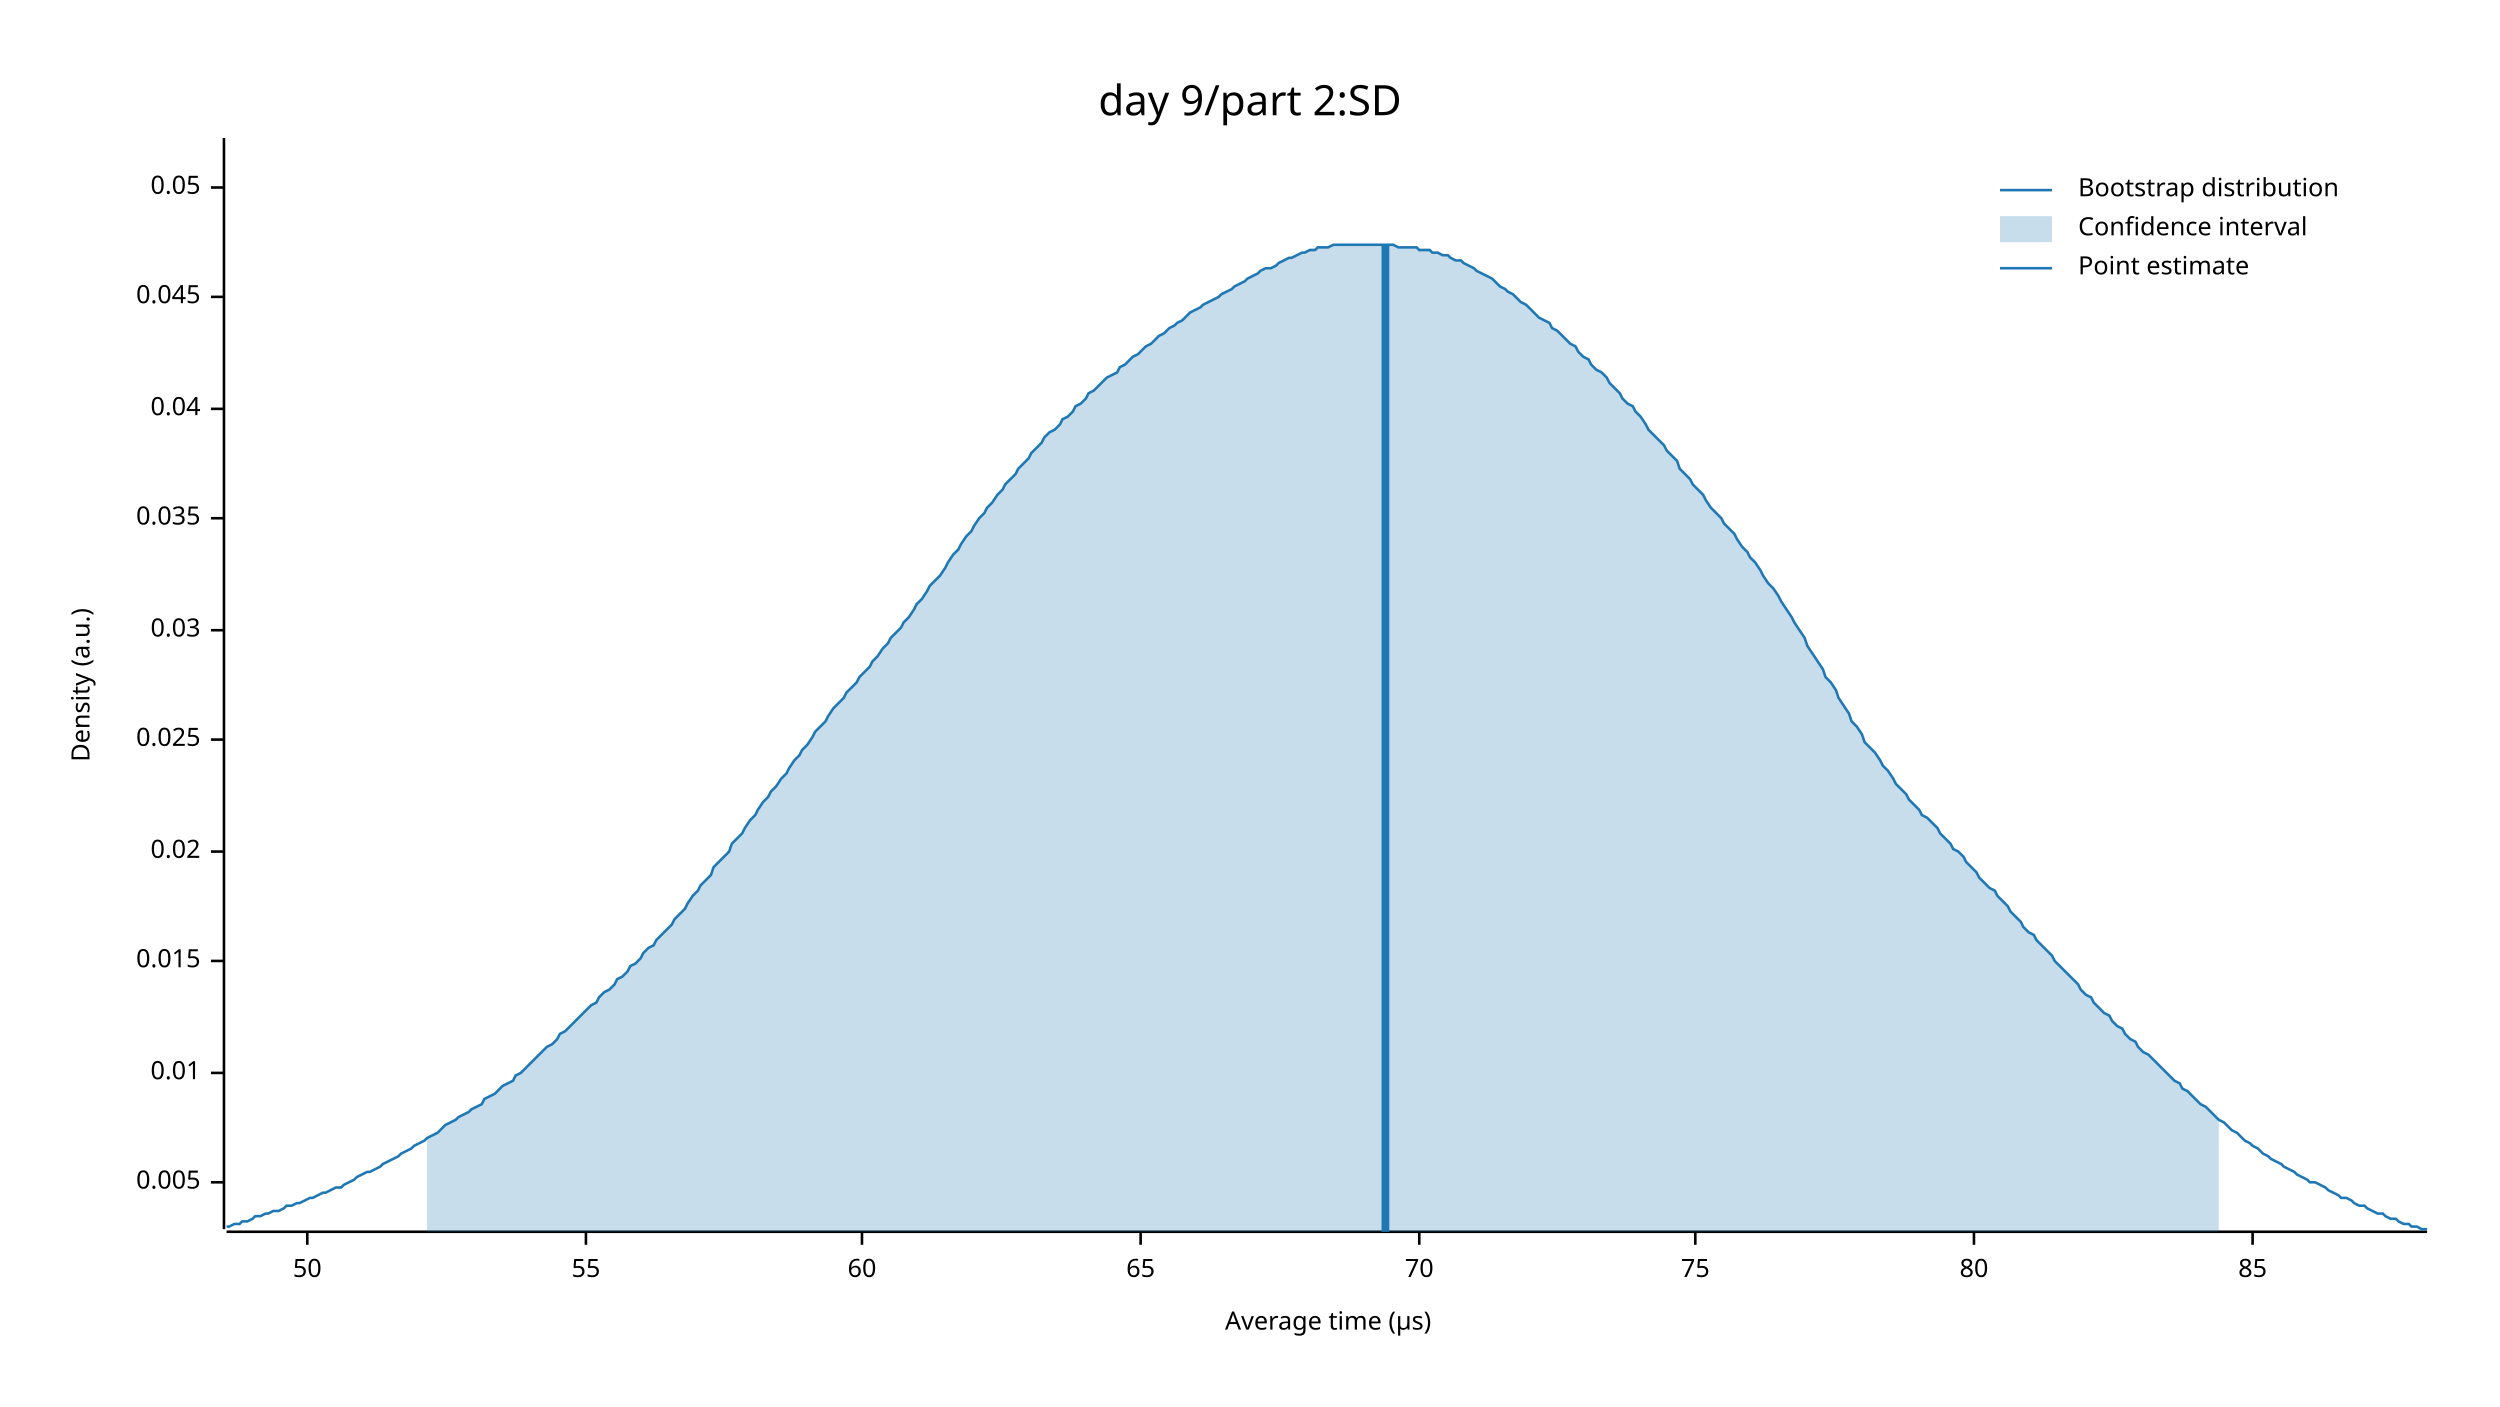
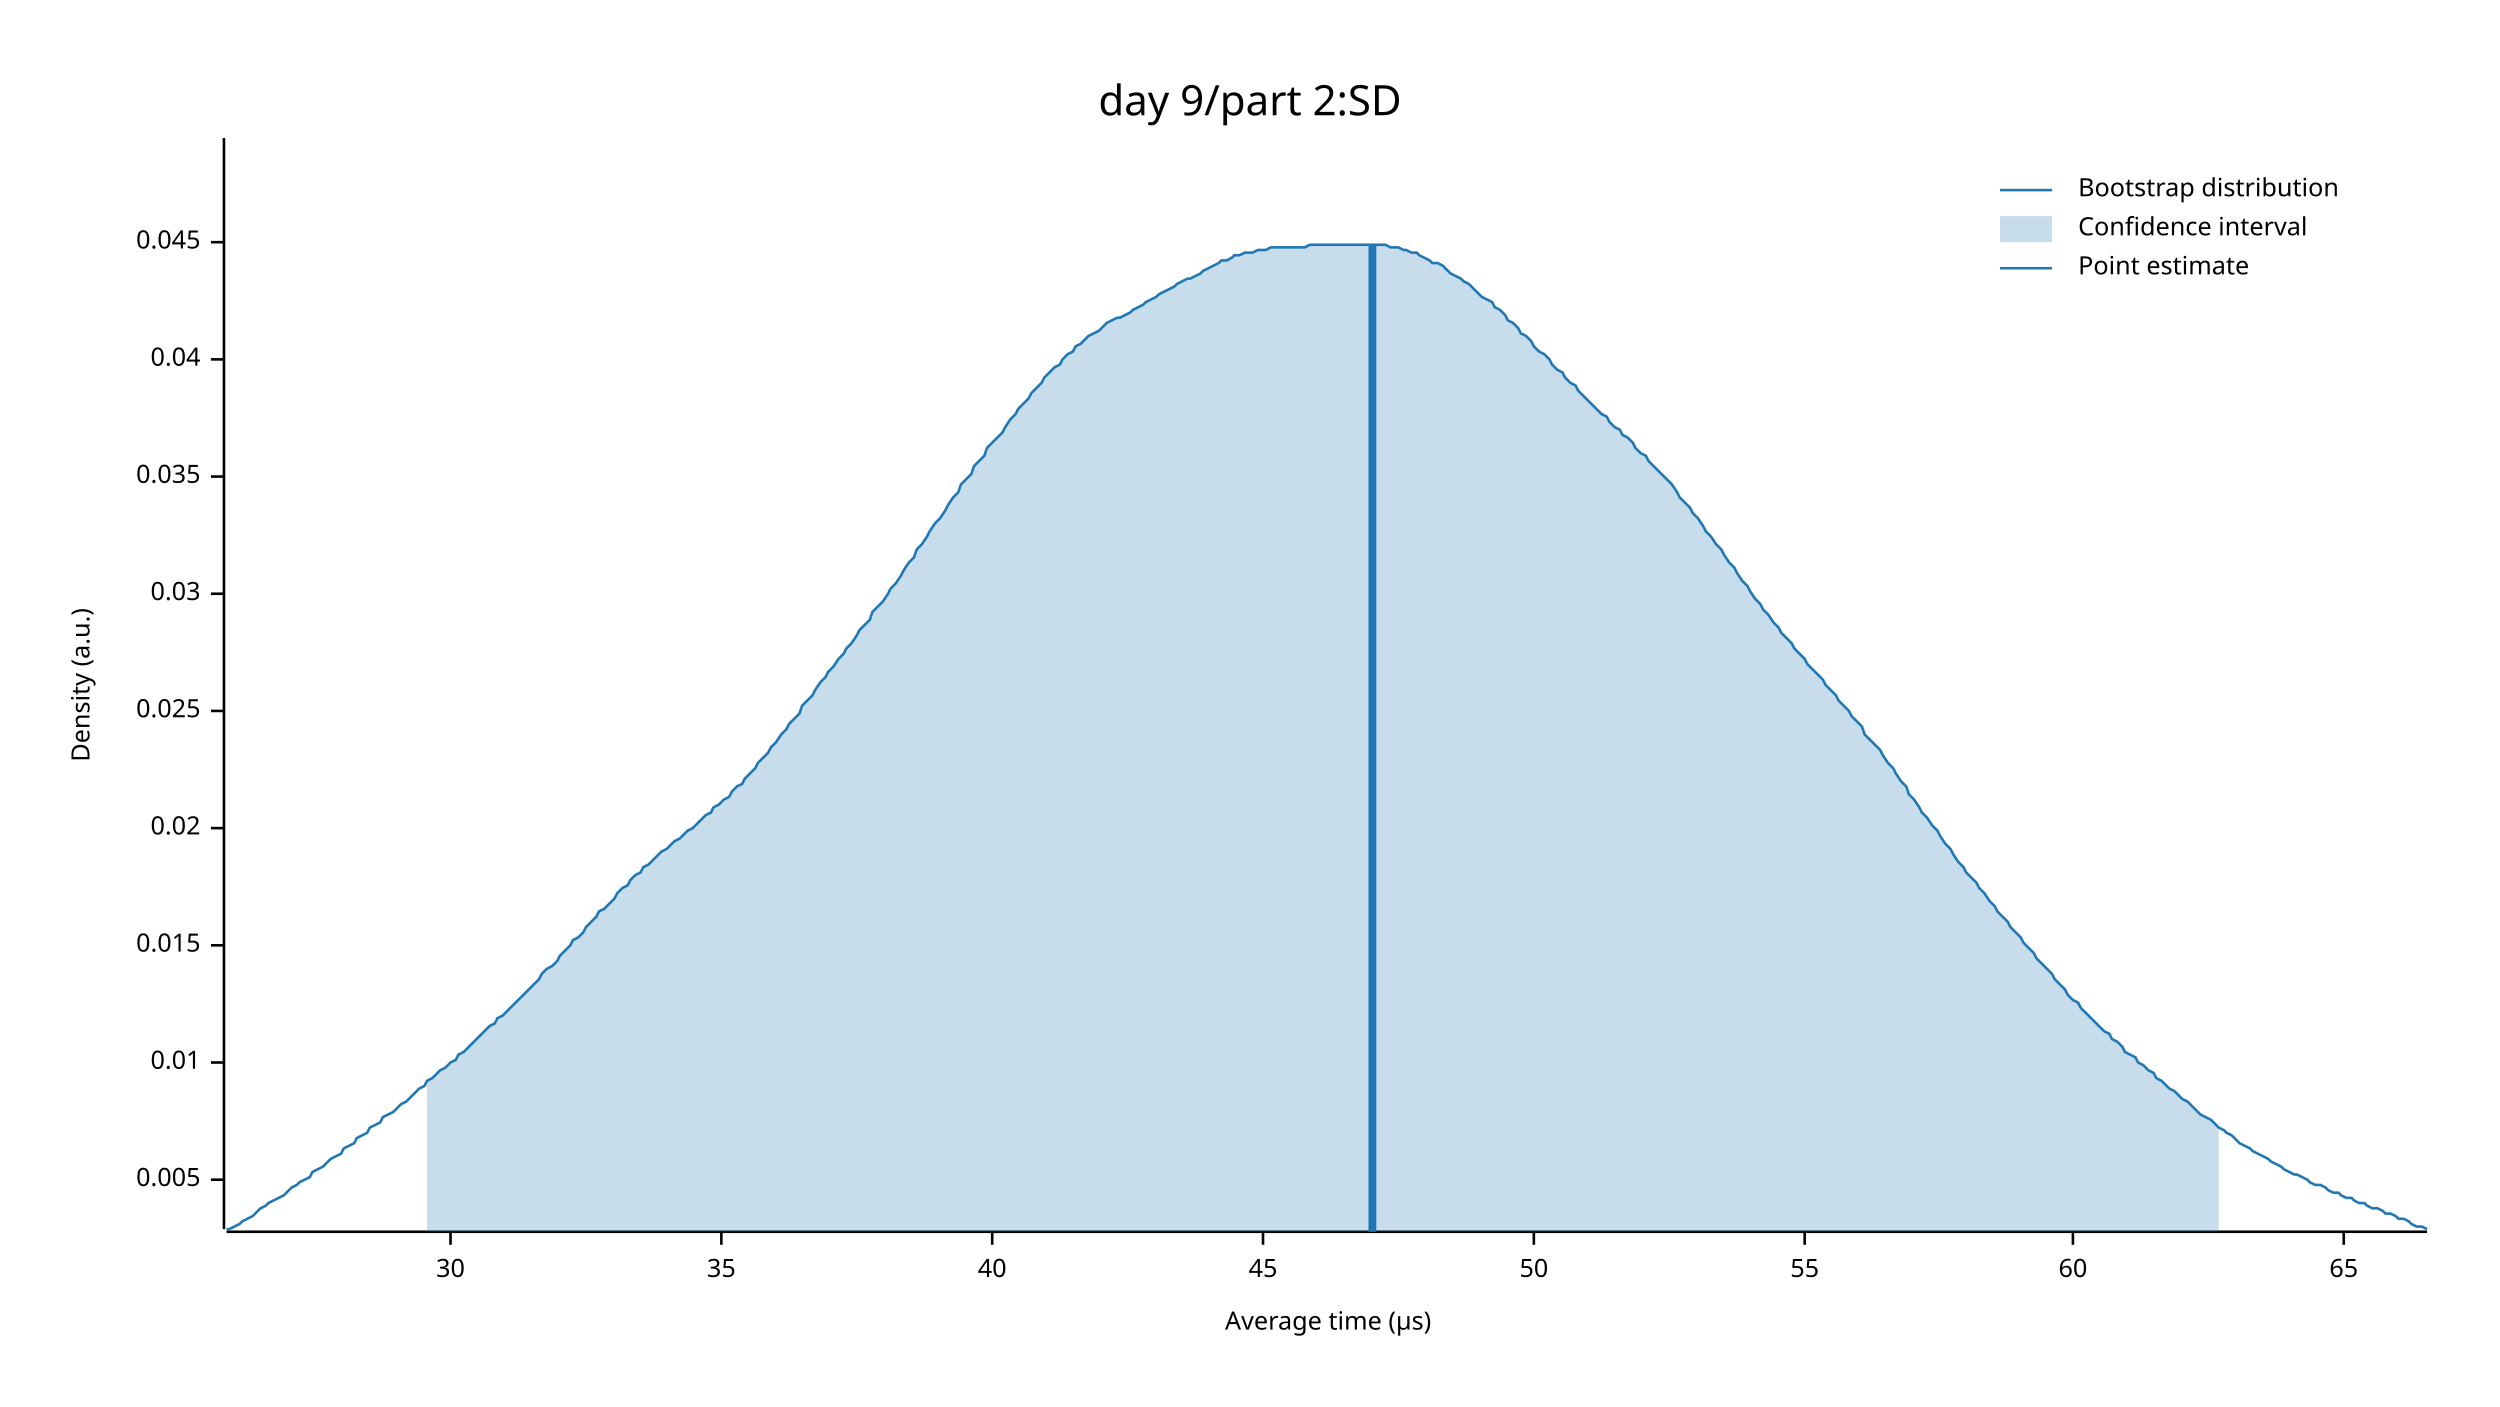
<svg xmlns="http://www.w3.org/2000/svg" width="960" height="540" viewBox="0 0 960 540">
  <text x="480" y="32" dy="0.76em" text-anchor="middle" font-family="sans-serif" font-size="16.129" opacity="1" fill="#000000">
day 9/part 2:SD
</text>
  <text x="27" y="263" dy="0.76em" text-anchor="middle" font-family="sans-serif" font-size="9.677" opacity="1" fill="#000000" transform="rotate(270, 27, 263)">
Density (a.u.)
</text>
  <text x="510" y="513" dy="-0.5ex" text-anchor="middle" font-family="sans-serif" font-size="9.677" opacity="1" fill="#000000">
Average time (µs)
</text>
  <polyline fill="none" opacity="1" stroke="#000000" stroke-width="1" points="86,53 86,472 " />
-   <text x="77" y="454" dy="0.5ex" text-anchor="end" font-family="sans-serif" font-size="9.677" opacity="1" fill="#000000">
+   <text x="77" y="453" dy="0.5ex" text-anchor="end" font-family="sans-serif" font-size="9.677" opacity="1" fill="#000000">
0.005
</text>
-   <polyline fill="none" opacity="1" stroke="#000000" stroke-width="1" points="81,454 86,454 " />
-   <text x="77" y="412" dy="0.5ex" text-anchor="end" font-family="sans-serif" font-size="9.677" opacity="1" fill="#000000">
+   <polyline fill="none" opacity="1" stroke="#000000" stroke-width="1" points="81,453 86,453 " />
+   <text x="77" y="408" dy="0.5ex" text-anchor="end" font-family="sans-serif" font-size="9.677" opacity="1" fill="#000000">
0.01
</text>
-   <polyline fill="none" opacity="1" stroke="#000000" stroke-width="1" points="81,412 86,412 " />
-   <text x="77" y="369" dy="0.5ex" text-anchor="end" font-family="sans-serif" font-size="9.677" opacity="1" fill="#000000">
+   <polyline fill="none" opacity="1" stroke="#000000" stroke-width="1" points="81,408 86,408 " />
+   <text x="77" y="363" dy="0.5ex" text-anchor="end" font-family="sans-serif" font-size="9.677" opacity="1" fill="#000000">
0.015
</text>
-   <polyline fill="none" opacity="1" stroke="#000000" stroke-width="1" points="81,369 86,369 " />
-   <text x="77" y="327" dy="0.5ex" text-anchor="end" font-family="sans-serif" font-size="9.677" opacity="1" fill="#000000">
+   <polyline fill="none" opacity="1" stroke="#000000" stroke-width="1" points="81,363 86,363 " />
+   <text x="77" y="318" dy="0.5ex" text-anchor="end" font-family="sans-serif" font-size="9.677" opacity="1" fill="#000000">
0.02
</text>
-   <polyline fill="none" opacity="1" stroke="#000000" stroke-width="1" points="81,327 86,327 " />
-   <text x="77" y="284" dy="0.5ex" text-anchor="end" font-family="sans-serif" font-size="9.677" opacity="1" fill="#000000">
+   <polyline fill="none" opacity="1" stroke="#000000" stroke-width="1" points="81,318 86,318 " />
+   <text x="77" y="273" dy="0.5ex" text-anchor="end" font-family="sans-serif" font-size="9.677" opacity="1" fill="#000000">
0.025
</text>
-   <polyline fill="none" opacity="1" stroke="#000000" stroke-width="1" points="81,284 86,284 " />
-   <text x="77" y="242" dy="0.5ex" text-anchor="end" font-family="sans-serif" font-size="9.677" opacity="1" fill="#000000">
+   <polyline fill="none" opacity="1" stroke="#000000" stroke-width="1" points="81,273 86,273 " />
+   <text x="77" y="228" dy="0.5ex" text-anchor="end" font-family="sans-serif" font-size="9.677" opacity="1" fill="#000000">
0.03
</text>
-   <polyline fill="none" opacity="1" stroke="#000000" stroke-width="1" points="81,242 86,242 " />
-   <text x="77" y="199" dy="0.5ex" text-anchor="end" font-family="sans-serif" font-size="9.677" opacity="1" fill="#000000">
+   <polyline fill="none" opacity="1" stroke="#000000" stroke-width="1" points="81,228 86,228 " />
+   <text x="77" y="183" dy="0.5ex" text-anchor="end" font-family="sans-serif" font-size="9.677" opacity="1" fill="#000000">
0.035
</text>
-   <polyline fill="none" opacity="1" stroke="#000000" stroke-width="1" points="81,199 86,199 " />
-   <text x="77" y="157" dy="0.5ex" text-anchor="end" font-family="sans-serif" font-size="9.677" opacity="1" fill="#000000">
+   <polyline fill="none" opacity="1" stroke="#000000" stroke-width="1" points="81,183 86,183 " />
+   <text x="77" y="138" dy="0.5ex" text-anchor="end" font-family="sans-serif" font-size="9.677" opacity="1" fill="#000000">
0.04
</text>
-   <polyline fill="none" opacity="1" stroke="#000000" stroke-width="1" points="81,157 86,157 " />
-   <text x="77" y="114" dy="0.5ex" text-anchor="end" font-family="sans-serif" font-size="9.677" opacity="1" fill="#000000">
+   <polyline fill="none" opacity="1" stroke="#000000" stroke-width="1" points="81,138 86,138 " />
+   <text x="77" y="93" dy="0.5ex" text-anchor="end" font-family="sans-serif" font-size="9.677" opacity="1" fill="#000000">
0.045
</text>
-   <polyline fill="none" opacity="1" stroke="#000000" stroke-width="1" points="81,114 86,114 " />
-   <text x="77" y="72" dy="0.5ex" text-anchor="end" font-family="sans-serif" font-size="9.677" opacity="1" fill="#000000">
- 0.05
+   <polyline fill="none" opacity="1" stroke="#000000" stroke-width="1" points="81,93 86,93 " />
+   <polyline fill="none" opacity="1" stroke="#000000" stroke-width="1" points="87,473 932,473 " />
+   <text x="173" y="483" dy="0.76em" text-anchor="middle" font-family="sans-serif" font-size="9.677" opacity="1" fill="#000000">
+ 30
</text>
-   <polyline fill="none" opacity="1" stroke="#000000" stroke-width="1" points="81,72 86,72 " />
-   <polyline fill="none" opacity="1" stroke="#000000" stroke-width="1" points="87,473 932,473 " />
-   <text x="118" y="483" dy="0.76em" text-anchor="middle" font-family="sans-serif" font-size="9.677" opacity="1" fill="#000000">
+   <polyline fill="none" opacity="1" stroke="#000000" stroke-width="1" points="173,473 173,478 " />
+   <text x="277" y="483" dy="0.76em" text-anchor="middle" font-family="sans-serif" font-size="9.677" opacity="1" fill="#000000">
+ 35
+ </text>
+   <polyline fill="none" opacity="1" stroke="#000000" stroke-width="1" points="277,473 277,478 " />
+   <text x="381" y="483" dy="0.76em" text-anchor="middle" font-family="sans-serif" font-size="9.677" opacity="1" fill="#000000">
+ 40
+ </text>
+   <polyline fill="none" opacity="1" stroke="#000000" stroke-width="1" points="381,473 381,478 " />
+   <text x="485" y="483" dy="0.76em" text-anchor="middle" font-family="sans-serif" font-size="9.677" opacity="1" fill="#000000">
+ 45
+ </text>
+   <polyline fill="none" opacity="1" stroke="#000000" stroke-width="1" points="485,473 485,478 " />
+   <text x="589" y="483" dy="0.76em" text-anchor="middle" font-family="sans-serif" font-size="9.677" opacity="1" fill="#000000">
50
</text>
-   <polyline fill="none" opacity="1" stroke="#000000" stroke-width="1" points="118,473 118,478 " />
-   <text x="225" y="483" dy="0.76em" text-anchor="middle" font-family="sans-serif" font-size="9.677" opacity="1" fill="#000000">
+   <polyline fill="none" opacity="1" stroke="#000000" stroke-width="1" points="589,473 589,478 " />
+   <text x="693" y="483" dy="0.76em" text-anchor="middle" font-family="sans-serif" font-size="9.677" opacity="1" fill="#000000">
55
</text>
-   <polyline fill="none" opacity="1" stroke="#000000" stroke-width="1" points="225,473 225,478 " />
-   <text x="331" y="483" dy="0.76em" text-anchor="middle" font-family="sans-serif" font-size="9.677" opacity="1" fill="#000000">
+   <polyline fill="none" opacity="1" stroke="#000000" stroke-width="1" points="693,473 693,478 " />
+   <text x="796" y="483" dy="0.76em" text-anchor="middle" font-family="sans-serif" font-size="9.677" opacity="1" fill="#000000">
60
</text>
-   <polyline fill="none" opacity="1" stroke="#000000" stroke-width="1" points="331,473 331,478 " />
-   <text x="438" y="483" dy="0.76em" text-anchor="middle" font-family="sans-serif" font-size="9.677" opacity="1" fill="#000000">
+   <polyline fill="none" opacity="1" stroke="#000000" stroke-width="1" points="796,473 796,478 " />
+   <text x="900" y="483" dy="0.76em" text-anchor="middle" font-family="sans-serif" font-size="9.677" opacity="1" fill="#000000">
65
</text>
-   <polyline fill="none" opacity="1" stroke="#000000" stroke-width="1" points="438,473 438,478 " />
-   <text x="545" y="483" dy="0.76em" text-anchor="middle" font-family="sans-serif" font-size="9.677" opacity="1" fill="#000000">
- 70
- </text>
-   <polyline fill="none" opacity="1" stroke="#000000" stroke-width="1" points="545,473 545,478 " />
-   <text x="651" y="483" dy="0.76em" text-anchor="middle" font-family="sans-serif" font-size="9.677" opacity="1" fill="#000000">
- 75
- </text>
-   <polyline fill="none" opacity="1" stroke="#000000" stroke-width="1" points="651,473 651,478 " />
-   <text x="758" y="483" dy="0.76em" text-anchor="middle" font-family="sans-serif" font-size="9.677" opacity="1" fill="#000000">
- 80
- </text>
-   <polyline fill="none" opacity="1" stroke="#000000" stroke-width="1" points="758,473 758,478 " />
-   <text x="865" y="483" dy="0.76em" text-anchor="middle" font-family="sans-serif" font-size="9.677" opacity="1" fill="#000000">
- 85
- </text>
-   <polyline fill="none" opacity="1" stroke="#000000" stroke-width="1" points="865,473 865,478 " />
-   <polyline fill="none" opacity="1" stroke="#1F78B4" stroke-width="1" points="87,471 88,471 90,470 92,470 93,469 95,469 97,468 98,467 100,467 102,466 103,466 105,465 107,465 109,464 110,463 112,463 114,462 115,462 117,461 119,460 120,460 122,459 124,458 125,458 127,457 129,456 131,456 132,455 134,454 136,453 137,452 139,451 141,450 142,450 144,449 146,448 147,447 149,446 151,445 153,444 154,443 156,442 158,441 159,440 161,439 163,438 164,437 166,436 168,435 169,434 171,432 173,431 175,430 176,429 178,428 180,427 181,426 183,425 185,424 186,422 188,421 190,420 191,419 193,417 195,416 197,415 198,413 200,412 202,410 203,409 205,407 207,405 208,404 210,402 212,401 214,399 215,397 217,396 219,394 220,393 222,391 224,389 225,388 227,386 229,385 230,383 232,381 234,380 236,378 237,376 239,375 241,373 242,371 244,370 246,368 247,366 249,364 251,363 252,361 254,359 256,357 258,355 259,353 261,351 263,349 264,347 266,344 268,342 269,340 271,338 273,336 274,333 276,331 278,329 280,327 281,324 283,322 285,320 286,318 288,315 290,313 291,311 293,308 295,306 296,304 298,302 300,299 302,297 303,295 305,292 307,290 308,288 310,286 312,283 313,281 315,279 317,277 318,275 320,272 322,270 324,268 325,266 327,264 329,262 330,260 332,258 334,256 335,254 337,252 339,249 341,247 342,245 344,243 346,241 347,239 349,237 351,234 352,232 354,230 356,227 357,225 359,223 361,221 363,218 364,216 366,213 368,211 369,209 371,206 373,204 374,202 376,199 378,197 379,195 381,193 383,190 385,188 386,186 388,184 390,182 391,180 393,178 395,176 396,174 398,172 400,170 401,168 403,166 405,165 407,163 408,161 410,160 412,158 413,156 415,155 417,153 418,151 420,150 422,148 423,147 425,145 427,144 429,143 430,141 432,140 434,138 435,137 437,136 439,134 440,133 442,132 444,130 445,129 447,128 449,126 451,125 452,124 454,123 456,121 457,120 459,119 461,118 462,117 464,116 466,115 468,114 469,113 471,112 473,111 474,110 476,109 478,108 479,107 481,106 483,105 484,104 486,103 488,103 490,102 491,101 493,100 495,99 496,99 498,98 500,97 501,97 503,96 505,96 506,95 508,95 510,95 512,94 513,94 515,94 517,94 518,94 520,94 522,94 523,94 525,94 527,94 528,94 530,94 532,94 534,94 535,94 537,95 539,95 540,95 542,95 544,95 545,96 547,96 549,96 550,97 552,97 554,98 556,98 557,99 559,100 561,100 562,101 564,102 566,103 567,104 569,105 571,106 573,107 574,108 576,110 578,111 579,112 581,113 583,115 584,116 586,117 588,119 589,120 591,122 593,123 595,124 596,126 598,127 600,129 601,130 603,132 605,133 606,135 608,137 610,138 611,140 613,142 615,143 617,145 618,147 620,149 622,151 623,153 625,155 627,156 628,158 630,160 632,163 633,165 635,167 637,169 639,171 640,173 642,175 644,177 645,180 647,182 649,184 650,186 652,188 654,190 655,192 657,195 659,197 661,199 662,201 664,203 666,205 667,207 669,210 671,212 672,214 674,216 676,219 677,221 679,224 681,226 683,229 684,231 686,234 688,237 689,239 691,242 693,245 694,248 696,251 698,254 700,257 701,260 703,262 705,265 706,268 708,271 710,274 711,277 713,279 715,282 716,285 718,287 720,289 722,292 723,294 725,296 727,299 728,301 730,303 732,305 733,307 735,309 737,311 738,313 740,314 742,316 744,318 745,320 747,322 749,324 750,326 752,327 754,329 755,331 757,333 759,335 760,337 762,339 764,341 766,342 767,344 769,346 771,348 772,350 774,352 776,354 777,356 779,358 781,359 782,361 784,363 786,365 788,367 789,369 791,371 793,373 794,374 796,376 798,378 799,380 801,382 803,383 804,385 806,387 808,389 810,390 811,392 813,394 815,395 816,397 818,399 820,400 821,402 823,404 825,405 827,407 828,408 830,410 832,412 833,413 835,415 837,416 838,418 840,419 842,421 843,422 845,424 847,425 849,427 850,428 852,430 854,431 855,432 857,434 859,435 860,436 862,438 864,439 865,440 867,441 869,443 871,444 872,445 874,446 876,447 877,448 879,449 881,450 882,451 884,452 886,453 887,454 889,454 891,455 893,456 894,457 896,458 898,459 899,460 901,460 903,461 904,462 906,463 908,463 909,464 911,465 913,466 915,466 916,467 918,468 920,468 921,469 923,470 925,470 926,471 928,471 930,472 932,472 " />
-   <polygon opacity="0.25" fill="#1F78B4" points="164,437 166,436 168,435 169,434 171,432 173,431 175,430 176,429 178,428 180,427 181,426 183,425 185,424 186,422 188,421 190,420 191,419 193,417 195,416 197,415 198,413 200,412 202,410 203,409 205,407 207,405 208,404 210,402 212,401 214,399 215,397 217,396 219,394 220,393 222,391 224,389 225,388 227,386 229,385 230,383 232,381 234,380 236,378 237,376 239,375 241,373 242,371 244,370 246,368 247,366 249,364 251,363 252,361 254,359 256,357 258,355 259,353 261,351 263,349 264,347 266,344 268,342 269,340 271,338 273,336 274,333 276,331 278,329 280,327 281,324 283,322 285,320 286,318 288,315 290,313 291,311 293,308 295,306 296,304 298,302 300,299 302,297 303,295 305,292 307,290 308,288 310,286 312,283 313,281 315,279 317,277 318,275 320,272 322,270 324,268 325,266 327,264 329,262 330,260 332,258 334,256 335,254 337,252 339,249 341,247 342,245 344,243 346,241 347,239 349,237 351,234 352,232 354,230 356,227 357,225 359,223 361,221 363,218 364,216 366,213 368,211 369,209 371,206 373,204 374,202 376,199 378,197 379,195 381,193 383,190 385,188 386,186 388,184 390,182 391,180 393,178 395,176 396,174 398,172 400,170 401,168 403,166 405,165 407,163 408,161 410,160 412,158 413,156 415,155 417,153 418,151 420,150 422,148 423,147 425,145 427,144 429,143 430,141 432,140 434,138 435,137 437,136 439,134 440,133 442,132 444,130 445,129 447,128 449,126 451,125 452,124 454,123 456,121 457,120 459,119 461,118 462,117 464,116 466,115 468,114 469,113 471,112 473,111 474,110 476,109 478,108 479,107 481,106 483,105 484,104 486,103 488,103 490,102 491,101 493,100 495,99 496,99 498,98 500,97 501,97 503,96 505,96 506,95 508,95 510,95 512,94 513,94 515,94 517,94 518,94 520,94 522,94 523,94 525,94 527,94 528,94 530,94 532,94 534,94 535,94 537,95 539,95 540,95 542,95 544,95 545,96 547,96 549,96 550,97 552,97 554,98 556,98 557,99 559,100 561,100 562,101 564,102 566,103 567,104 569,105 571,106 573,107 574,108 576,110 578,111 579,112 581,113 583,115 584,116 586,117 588,119 589,120 591,122 593,123 595,124 596,126 598,127 600,129 601,130 603,132 605,133 606,135 608,137 610,138 611,140 613,142 615,143 617,145 618,147 620,149 622,151 623,153 625,155 627,156 628,158 630,160 632,163 633,165 635,167 637,169 639,171 640,173 642,175 644,177 645,180 647,182 649,184 650,186 652,188 654,190 655,192 657,195 659,197 661,199 662,201 664,203 666,205 667,207 669,210 671,212 672,214 674,216 676,219 677,221 679,224 681,226 683,229 684,231 686,234 688,237 689,239 691,242 693,245 694,248 696,251 698,254 700,257 701,260 703,262 705,265 706,268 708,271 710,274 711,277 713,279 715,282 716,285 718,287 720,289 722,292 723,294 725,296 727,299 728,301 730,303 732,305 733,307 735,309 737,311 738,313 740,314 742,316 744,318 745,320 747,322 749,324 750,326 752,327 754,329 755,331 757,333 759,335 760,337 762,339 764,341 766,342 767,344 769,346 771,348 772,350 774,352 776,354 777,356 779,358 781,359 782,361 784,363 786,365 788,367 789,369 791,371 793,373 794,374 796,376 798,378 799,380 801,382 803,383 804,385 806,387 808,389 810,390 811,392 813,394 815,395 816,397 818,399 820,400 821,402 823,404 825,405 827,407 828,408 830,410 832,412 833,413 835,415 837,416 838,418 840,419 842,421 843,422 845,424 847,425 849,427 850,428 852,430 852,473 164,473 " />
-   <polyline fill="none" opacity="1" stroke="#1F78B4" stroke-width="3" points="532,473 532,94 " />
+   <polyline fill="none" opacity="1" stroke="#000000" stroke-width="1" points="900,473 900,478 " />
+   <polyline fill="none" opacity="1" stroke="#1F78B4" stroke-width="1" points="87,472 88,472 90,471 92,470 93,469 95,468 97,467 98,466 100,464 102,463 103,462 105,461 107,460 109,459 110,458 112,456 114,455 115,454 117,453 119,452 120,450 122,449 124,448 125,447 127,445 129,444 131,443 132,441 134,440 136,439 137,437 139,436 141,435 142,433 144,432 146,431 147,429 149,428 151,427 153,425 154,424 156,423 158,421 159,420 161,418 163,417 164,415 166,414 168,412 169,411 171,410 173,408 175,407 176,405 178,404 180,402 181,401 183,399 185,397 186,396 188,394 190,393 191,391 193,390 195,388 197,386 198,385 200,383 202,381 203,380 205,378 207,376 208,374 210,372 212,371 214,369 215,367 217,365 219,363 220,361 222,360 224,358 225,356 227,354 229,352 230,350 232,349 234,347 236,345 237,343 239,341 241,340 242,338 244,336 246,335 247,333 249,332 251,330 252,329 254,327 256,326 258,324 259,323 261,322 263,320 264,319 266,318 268,316 269,315 271,313 273,312 274,310 276,309 278,307 280,306 281,304 283,302 285,301 286,299 288,297 290,295 291,293 293,291 295,289 296,287 298,285 300,282 302,280 303,278 305,276 307,274 308,271 310,269 312,267 313,265 315,262 317,260 318,258 320,256 322,253 324,251 325,249 327,247 329,244 330,242 332,240 334,238 335,235 337,233 339,231 341,228 342,226 344,224 346,221 347,219 349,216 351,214 352,211 354,209 356,206 357,204 359,201 361,199 363,196 364,194 366,191 368,189 369,186 371,184 373,182 374,179 376,177 378,175 379,172 381,170 383,168 385,166 386,164 388,161 390,159 391,157 393,155 395,153 396,151 398,149 400,147 401,145 403,143 405,141 407,140 408,138 410,136 412,135 413,133 415,132 417,130 418,129 420,128 422,127 423,126 425,124 427,123 429,122 430,122 432,121 434,120 435,119 437,118 439,117 440,116 442,115 444,114 445,113 447,112 449,111 451,110 452,109 454,108 456,107 457,107 459,106 461,105 462,104 464,103 466,102 468,101 469,100 471,100 473,99 474,98 476,98 478,97 479,97 481,97 483,96 484,96 486,96 488,95 490,95 491,95 493,95 495,95 496,95 498,95 500,95 501,95 503,94 505,94 506,94 508,94 510,94 512,94 513,94 515,94 517,94 518,94 520,94 522,94 523,94 525,94 527,94 528,94 530,94 532,94 534,95 535,95 537,95 539,96 540,96 542,97 544,97 545,98 547,99 549,100 550,101 552,101 554,102 556,104 557,105 559,106 561,107 562,108 564,109 566,111 567,112 569,114 571,115 573,116 574,118 576,119 578,121 579,123 581,124 583,126 584,128 586,129 588,131 589,133 591,135 593,136 595,138 596,140 598,142 600,143 601,145 603,147 605,148 606,150 608,152 610,154 611,155 613,157 615,159 617,160 618,162 620,164 622,165 623,167 625,168 627,170 628,172 630,174 632,175 633,177 635,179 637,181 639,183 640,184 642,186 644,189 645,191 647,193 649,195 650,197 652,199 654,202 655,204 657,206 659,209 661,211 662,213 664,216 666,218 667,220 669,223 671,225 672,227 674,230 676,232 677,234 679,236 681,239 683,241 684,243 686,245 688,247 689,249 691,251 693,253 694,255 696,257 698,259 700,261 701,263 703,265 705,267 706,269 708,271 710,273 711,275 713,277 715,279 716,282 718,284 720,286 722,288 723,290 725,293 727,295 728,297 730,300 732,302 733,305 735,307 737,310 738,312 740,314 742,317 744,319 745,321 747,324 749,326 750,328 752,331 754,333 755,335 757,337 759,339 760,341 762,343 764,346 766,348 767,350 769,352 771,354 772,356 774,358 776,360 777,362 779,364 781,366 782,368 784,370 786,372 788,374 789,376 791,378 793,380 794,382 796,384 798,385 799,387 801,389 803,391 804,392 806,394 808,396 810,397 811,399 813,400 815,402 816,404 818,405 820,406 821,408 823,409 825,411 827,412 828,414 830,415 832,417 833,418 835,419 837,421 838,422 840,423 842,425 843,426 845,428 847,429 849,430 850,431 852,433 854,434 855,435 857,436 859,438 860,439 862,440 864,441 865,442 867,443 869,444 871,445 872,446 874,447 876,448 877,449 879,450 881,451 882,451 884,452 886,453 887,454 889,455 891,455 893,456 894,457 896,458 898,458 899,459 901,460 903,460 904,461 906,462 908,462 909,463 911,464 913,464 915,465 916,466 918,466 920,467 921,468 923,468 925,469 926,470 928,471 930,471 932,472 " />
+   <polygon opacity="0.25" fill="#1F78B4" points="164,415 166,414 168,412 169,411 171,410 173,408 175,407 176,405 178,404 180,402 181,401 183,399 185,397 186,396 188,394 190,393 191,391 193,390 195,388 197,386 198,385 200,383 202,381 203,380 205,378 207,376 208,374 210,372 212,371 214,369 215,367 217,365 219,363 220,361 222,360 224,358 225,356 227,354 229,352 230,350 232,349 234,347 236,345 237,343 239,341 241,340 242,338 244,336 246,335 247,333 249,332 251,330 252,329 254,327 256,326 258,324 259,323 261,322 263,320 264,319 266,318 268,316 269,315 271,313 273,312 274,310 276,309 278,307 280,306 281,304 283,302 285,301 286,299 288,297 290,295 291,293 293,291 295,289 296,287 298,285 300,282 302,280 303,278 305,276 307,274 308,271 310,269 312,267 313,265 315,262 317,260 318,258 320,256 322,253 324,251 325,249 327,247 329,244 330,242 332,240 334,238 335,235 337,233 339,231 341,228 342,226 344,224 346,221 347,219 349,216 351,214 352,211 354,209 356,206 357,204 359,201 361,199 363,196 364,194 366,191 368,189 369,186 371,184 373,182 374,179 376,177 378,175 379,172 381,170 383,168 385,166 386,164 388,161 390,159 391,157 393,155 395,153 396,151 398,149 400,147 401,145 403,143 405,141 407,140 408,138 410,136 412,135 413,133 415,132 417,130 418,129 420,128 422,127 423,126 425,124 427,123 429,122 430,122 432,121 434,120 435,119 437,118 439,117 440,116 442,115 444,114 445,113 447,112 449,111 451,110 452,109 454,108 456,107 457,107 459,106 461,105 462,104 464,103 466,102 468,101 469,100 471,100 473,99 474,98 476,98 478,97 479,97 481,97 483,96 484,96 486,96 488,95 490,95 491,95 493,95 495,95 496,95 498,95 500,95 501,95 503,94 505,94 506,94 508,94 510,94 512,94 513,94 515,94 517,94 518,94 520,94 522,94 523,94 525,94 527,94 528,94 530,94 532,94 534,95 535,95 537,95 539,96 540,96 542,97 544,97 545,98 547,99 549,100 550,101 552,101 554,102 556,104 557,105 559,106 561,107 562,108 564,109 566,111 567,112 569,114 571,115 573,116 574,118 576,119 578,121 579,123 581,124 583,126 584,128 586,129 588,131 589,133 591,135 593,136 595,138 596,140 598,142 600,143 601,145 603,147 605,148 606,150 608,152 610,154 611,155 613,157 615,159 617,160 618,162 620,164 622,165 623,167 625,168 627,170 628,172 630,174 632,175 633,177 635,179 637,181 639,183 640,184 642,186 644,189 645,191 647,193 649,195 650,197 652,199 654,202 655,204 657,206 659,209 661,211 662,213 664,216 666,218 667,220 669,223 671,225 672,227 674,230 676,232 677,234 679,236 681,239 683,241 684,243 686,245 688,247 689,249 691,251 693,253 694,255 696,257 698,259 700,261 701,263 703,265 705,267 706,269 708,271 710,273 711,275 713,277 715,279 716,282 718,284 720,286 722,288 723,290 725,293 727,295 728,297 730,300 732,302 733,305 735,307 737,310 738,312 740,314 742,317 744,319 745,321 747,324 749,326 750,328 752,331 754,333 755,335 757,337 759,339 760,341 762,343 764,346 766,348 767,350 769,352 771,354 772,356 774,358 776,360 777,362 779,364 781,366 782,368 784,370 786,372 788,374 789,376 791,378 793,380 794,382 796,384 798,385 799,387 801,389 803,391 804,392 806,394 808,396 810,397 811,399 813,400 815,402 816,404 818,405 820,406 821,408 823,409 825,411 827,412 828,414 830,415 832,417 833,418 835,419 837,421 838,422 840,423 842,425 843,426 845,428 847,429 849,430 850,431 852,433 852,473 164,473 " />
+   <polyline fill="none" opacity="1" stroke="#1F78B4" stroke-width="3" points="527,473 527,94 " />
  <text x="798" y="68" dy="0.76em" text-anchor="start" font-family="sans-serif" font-size="9.677" opacity="1" fill="#000000">
Bootstrap distribution
</text>
  <text x="798" y="83" dy="0.76em" text-anchor="start" font-family="sans-serif" font-size="9.677" opacity="1" fill="#000000">
Confidence interval
</text>
  <text x="798" y="98" dy="0.76em" text-anchor="start" font-family="sans-serif" font-size="9.677" opacity="1" fill="#000000">
Point estimate
</text>
  <polyline fill="none" opacity="1" stroke="#1F78B4" stroke-width="1" points="768,73 788,73 " />
  <rect x="768" y="83" width="20" height="10" opacity="0.25" fill="#1F78B4" stroke="none" />
  <polyline fill="none" opacity="1" stroke="#1F78B4" stroke-width="1" points="768,103 788,103 " />
</svg>
